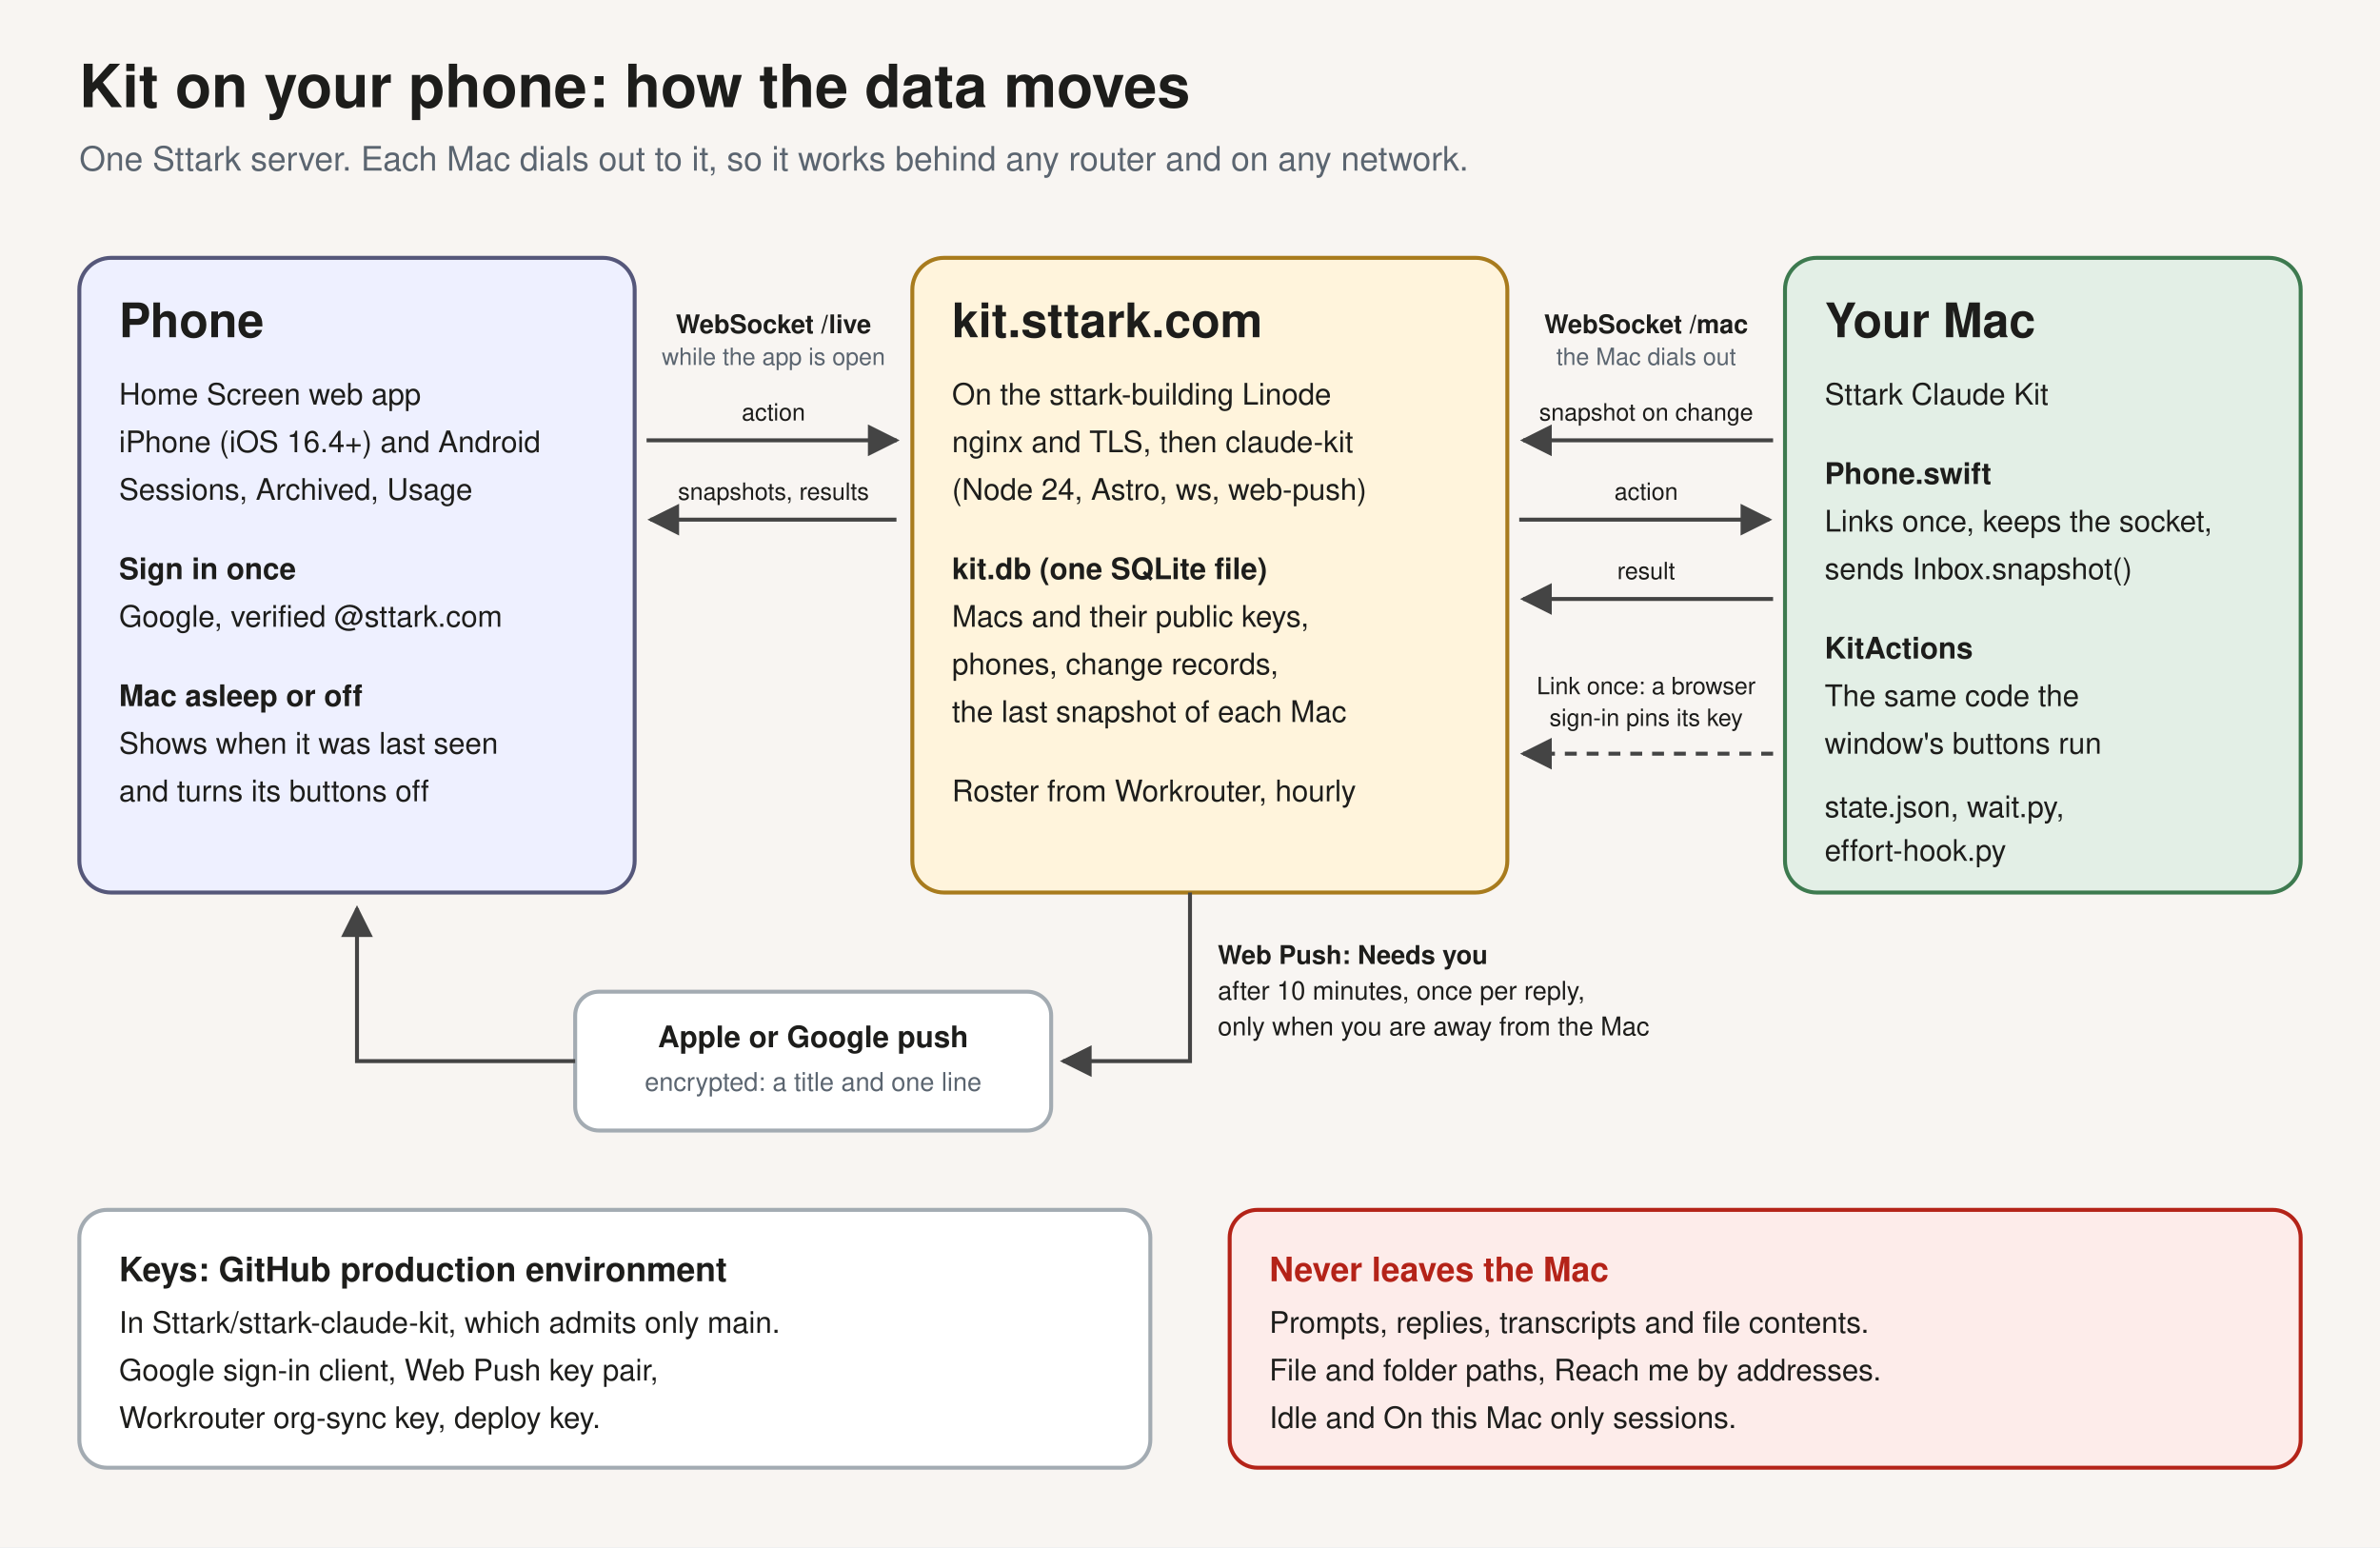
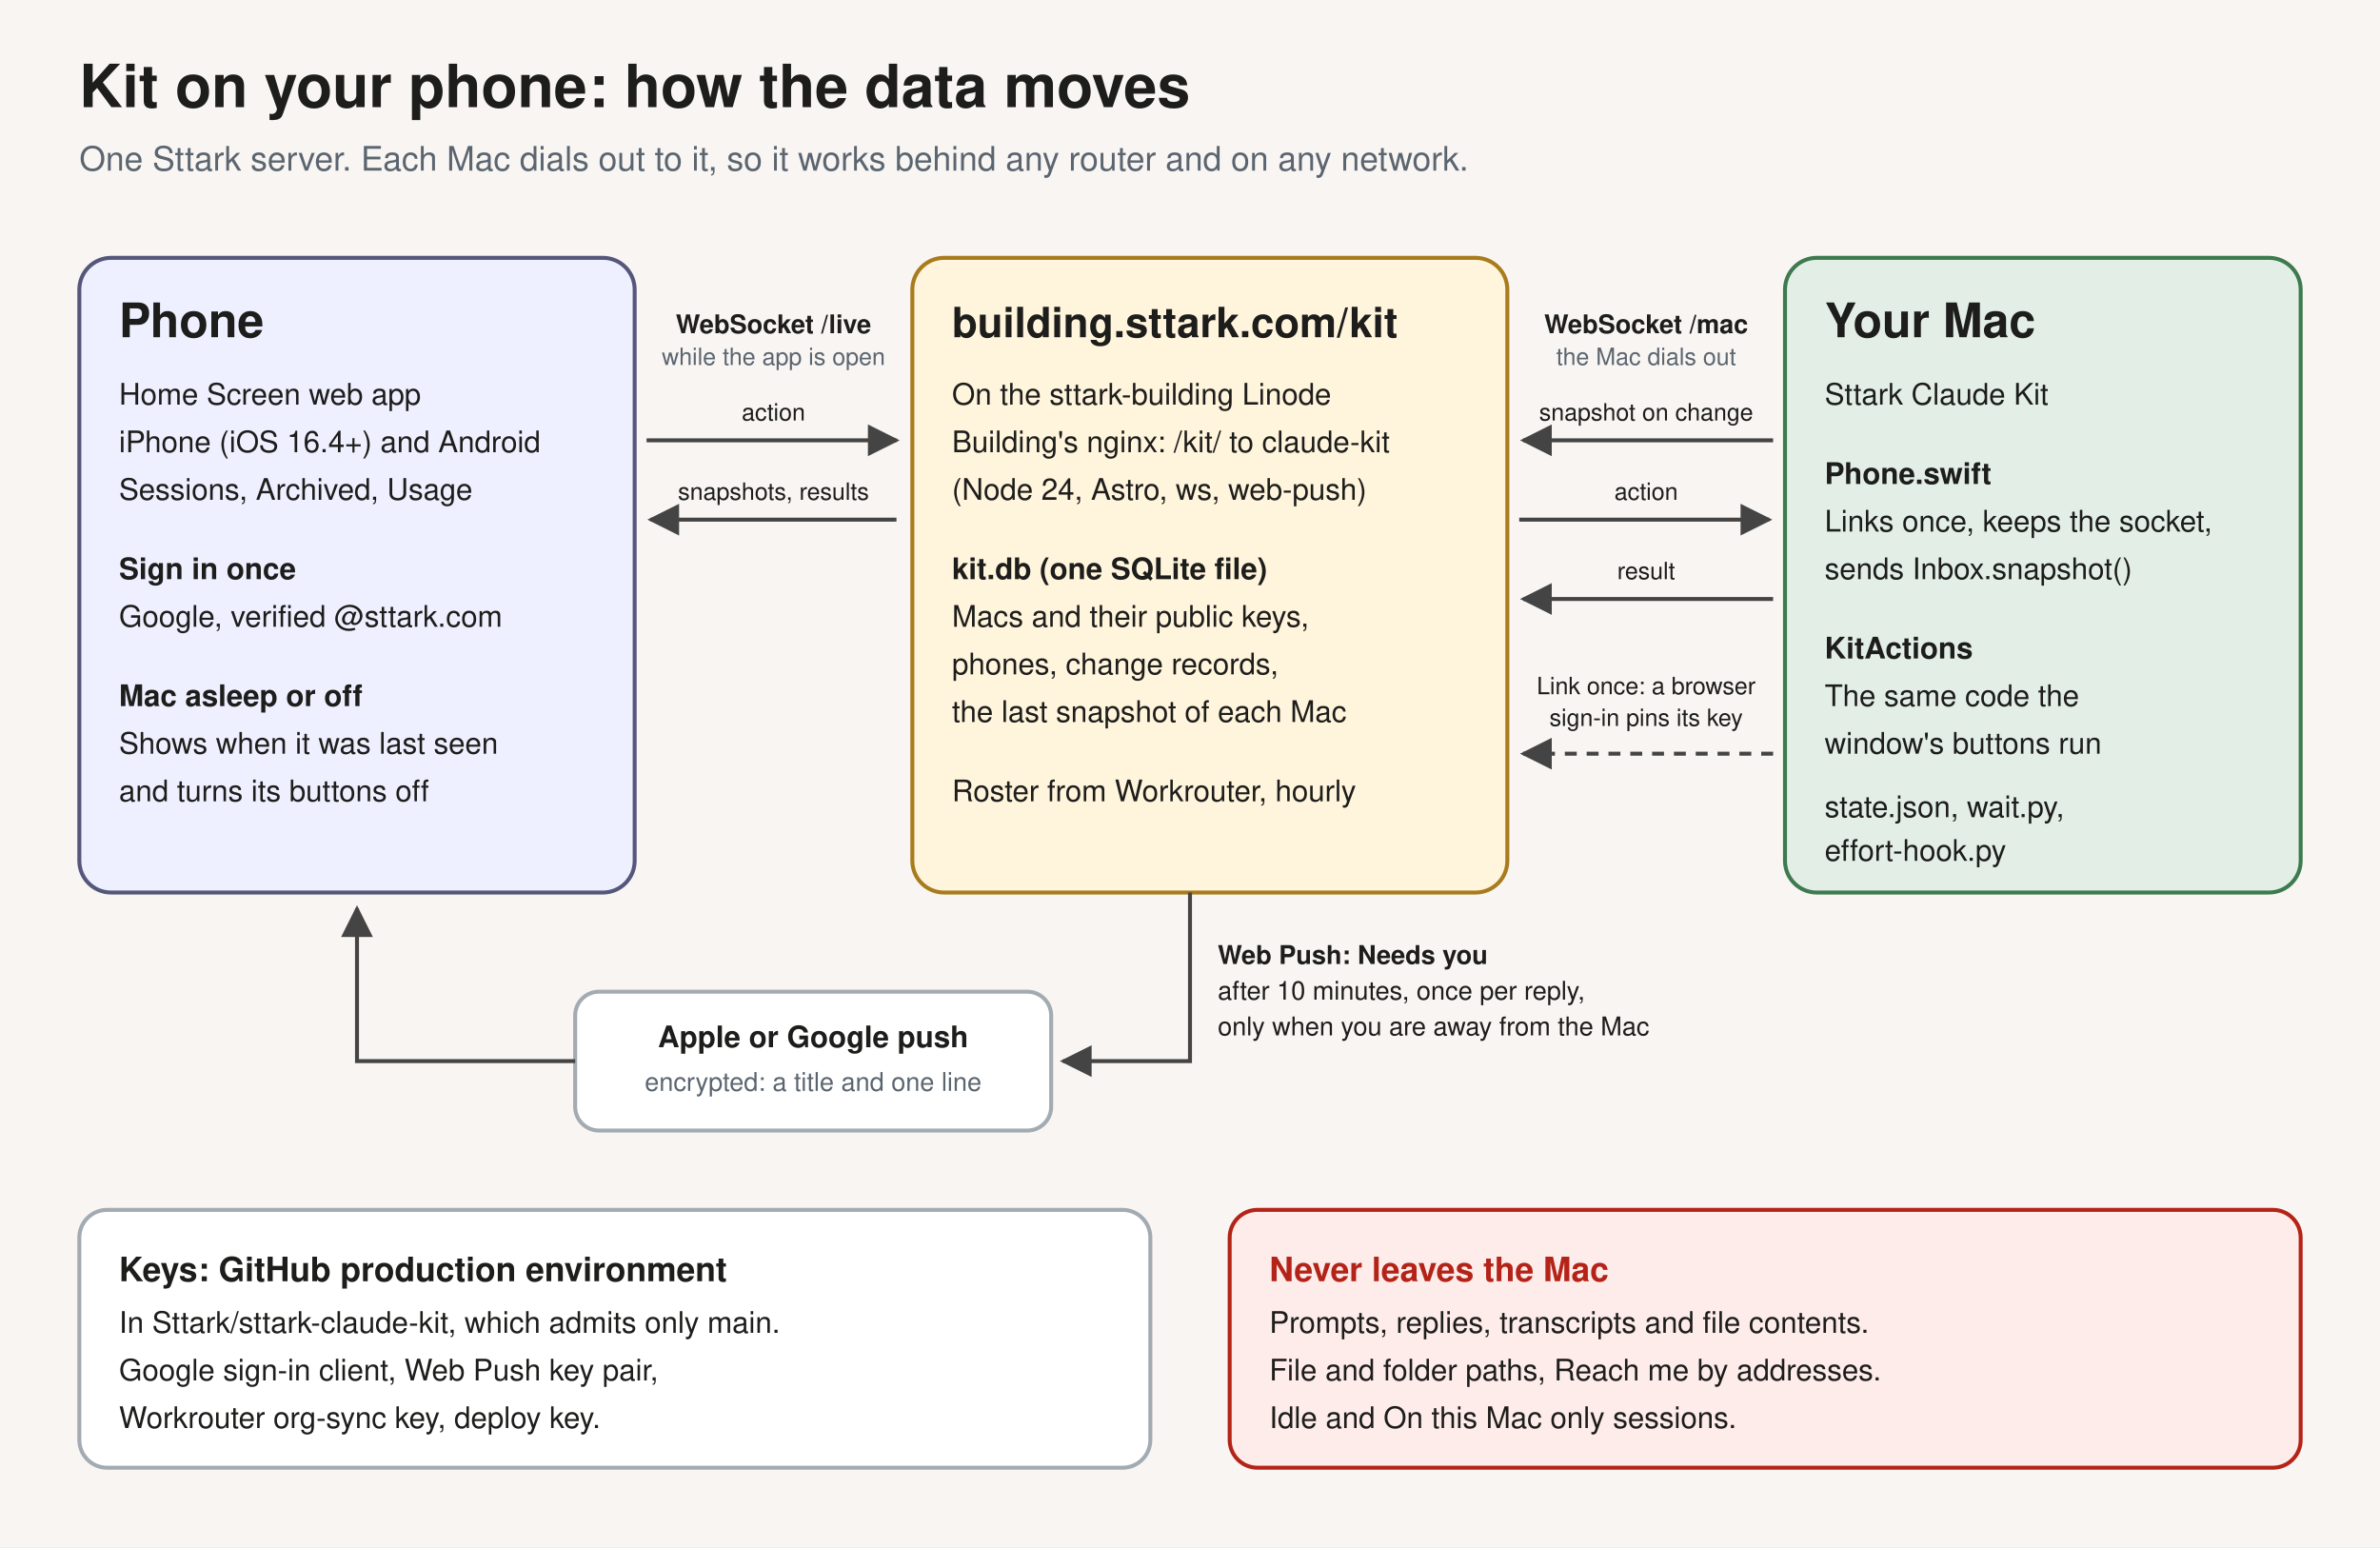
<svg xmlns="http://www.w3.org/2000/svg" width="1200" height="780" viewBox="0 0 1200 780" font-family="Helvetica Neue, Helvetica, Arial, sans-serif">
  <defs>
    <marker id="a" viewBox="0 0 10 10" refX="9" refY="5" markerWidth="8" markerHeight="8" orient="auto-start-reverse">
      <path d="M0,0 L10,5 L0,10 z" fill="#444" />
    </marker>
  </defs>
  <rect width="1200" height="780" fill="#f8f5f2" />
  <text x="40" y="54" font-size="30" font-weight="700" fill="#1d1d1b">Kit on your phone: how the data moves</text>
  <text x="40" y="86" font-size="17" fill="#5b6570">One Sttark server. Each Mac dials out to it, so it works behind any router and on any network.</text>
  <g transform="translate(40,130)">
    <rect width="280" height="320" rx="16" fill="#eef0ff" stroke="#55577a" stroke-width="2" />
    <text x="20" y="40" font-size="24" font-weight="700" fill="#1d1d1b">Phone</text>
    <text x="20" y="74" font-size="15" fill="#1d1d1b">Home Screen web app</text>
    <text x="20" y="98" font-size="15" fill="#1d1d1b">iPhone (iOS 16.4+) and Android</text>
    <text x="20" y="122" font-size="15" fill="#1d1d1b">Sessions, Archived, Usage</text>
    <text x="20" y="162" font-size="15" font-weight="600" fill="#1d1d1b">Sign in once</text>
    <text x="20" y="186" font-size="15" fill="#1d1d1b">Google, verified @sttark.com</text>
    <text x="20" y="226" font-size="15" font-weight="600" fill="#1d1d1b">Mac asleep or off</text>
    <text x="20" y="250" font-size="15" fill="#1d1d1b">Shows when it was last seen</text>
    <text x="20" y="274" font-size="15" fill="#1d1d1b">and turns its buttons off</text>
  </g>
  <g transform="translate(460,130)">
    <rect width="300" height="320" rx="16" fill="#fff4dc" stroke="#a87b1d" stroke-width="2" />
-     <text x="20" y="40" font-size="24" font-weight="700" fill="#1d1d1b">kit.sttark.com</text>
+     <text x="20" y="40" font-size="21" font-weight="700" fill="#1d1d1b">building.sttark.com/kit</text>
    <text x="20" y="74" font-size="15" fill="#1d1d1b">On the sttark-building Linode</text>
-     <text x="20" y="98" font-size="15" fill="#1d1d1b">nginx and TLS, then claude-kit</text>
+     <text x="20" y="98" font-size="15" fill="#1d1d1b">Building's nginx: /kit/ to claude-kit</text>
    <text x="20" y="122" font-size="15" fill="#1d1d1b">(Node 24, Astro, ws, web-push)</text>
    <text x="20" y="162" font-size="15" font-weight="600" fill="#1d1d1b">kit.db (one SQLite file)</text>
    <text x="20" y="186" font-size="15" fill="#1d1d1b">Macs and their public keys,</text>
    <text x="20" y="210" font-size="15" fill="#1d1d1b">phones, change records,</text>
    <text x="20" y="234" font-size="15" fill="#1d1d1b">the last snapshot of each Mac</text>
    <text x="20" y="274" font-size="15" fill="#1d1d1b">Roster from Workrouter, hourly</text>
  </g>
  <g transform="translate(900,130)">
    <rect width="260" height="320" rx="16" fill="#e3efe6" stroke="#3d7a4f" stroke-width="2" />
    <text x="20" y="40" font-size="24" font-weight="700" fill="#1d1d1b">Your Mac</text>
    <text x="20" y="74" font-size="15" fill="#1d1d1b">Sttark Claude Kit</text>
    <text x="20" y="114" font-size="15" font-weight="600" fill="#1d1d1b">Phone.swift</text>
    <text x="20" y="138" font-size="15" fill="#1d1d1b">Links once, keeps the socket,</text>
    <text x="20" y="162" font-size="15" fill="#1d1d1b">sends Inbox.snapshot()</text>
    <text x="20" y="202" font-size="15" font-weight="600" fill="#1d1d1b">KitActions</text>
    <text x="20" y="226" font-size="15" fill="#1d1d1b">The same code the</text>
    <text x="20" y="250" font-size="15" fill="#1d1d1b">window's buttons run</text>
    <text x="20" y="282" font-size="15" fill="#1d1d1b">state.json, wait.py,</text>
    <text x="20" y="304" font-size="15" fill="#1d1d1b">effort-hook.py</text>
  </g>
  <text x="390" y="168" font-size="13" font-weight="700" fill="#1d1d1b" text-anchor="middle">WebSocket /live</text>
  <text x="390" y="184" font-size="12" fill="#5b6570" text-anchor="middle">while the app is open</text>
  <text x="390" y="212" font-size="12" fill="#1d1d1b" text-anchor="middle">action</text>
  <line x1="326" y1="222" x2="452" y2="222" stroke="#444" stroke-width="2" marker-end="url(#a)" />
  <text x="390" y="252" font-size="12" fill="#1d1d1b" text-anchor="middle">snapshots, results</text>
  <line x1="452" y1="262" x2="328" y2="262" stroke="#444" stroke-width="2" marker-end="url(#a)" />
  <text x="830" y="168" font-size="13" font-weight="700" fill="#1d1d1b" text-anchor="middle">WebSocket /mac</text>
  <text x="830" y="184" font-size="12" fill="#5b6570" text-anchor="middle">the Mac dials out</text>
  <text x="830" y="212" font-size="12" fill="#1d1d1b" text-anchor="middle">snapshot on change</text>
  <line x1="894" y1="222" x2="768" y2="222" stroke="#444" stroke-width="2" marker-end="url(#a)" />
  <text x="830" y="252" font-size="12" fill="#1d1d1b" text-anchor="middle">action</text>
  <line x1="766" y1="262" x2="892" y2="262" stroke="#444" stroke-width="2" marker-end="url(#a)" />
  <text x="830" y="292" font-size="12" fill="#1d1d1b" text-anchor="middle">result</text>
  <line x1="894" y1="302" x2="768" y2="302" stroke="#444" stroke-width="2" marker-end="url(#a)" />
  <text x="830" y="350" font-size="12" fill="#1d1d1b" text-anchor="middle">Link once: a browser</text>
  <text x="830" y="366" font-size="12" fill="#1d1d1b" text-anchor="middle">sign-in pins its key</text>
  <line x1="894" y1="380" x2="768" y2="380" stroke="#444" stroke-width="2" stroke-dasharray="6 5" marker-end="url(#a)" />
  <rect x="290" y="500" width="240" height="70" rx="12" fill="#ffffff" stroke="#a3abb2" stroke-width="2" />
  <text x="410" y="528" font-size="15" font-weight="700" fill="#1d1d1b" text-anchor="middle">Apple or Google push</text>
  <text x="410" y="550" font-size="13" fill="#5b6570" text-anchor="middle">encrypted: a title and one line</text>
  <polyline points="600,450 600,535 536,535" fill="none" stroke="#444" stroke-width="2" marker-end="url(#a)" />
  <polyline points="290,535 180,535 180,458" fill="none" stroke="#444" stroke-width="2" marker-end="url(#a)" />
  <text x="614" y="486" font-size="13" font-weight="700" fill="#1d1d1b">Web Push: Needs you</text>
  <text x="614" y="504" font-size="13" fill="#1d1d1b">after 10 minutes, once per reply,</text>
  <text x="614" y="522" font-size="13" fill="#1d1d1b">only when you are away from the Mac</text>
  <g transform="translate(40,610)">
    <rect width="540" height="130" rx="14" fill="#ffffff" stroke="#a3abb2" stroke-width="2" />
    <text x="20" y="36" font-size="17" font-weight="700" fill="#1d1d1b">Keys: GitHub production environment</text>
    <text x="20" y="62" font-size="15" fill="#1d1d1b">In Sttark/sttark-claude-kit, which admits only main.</text>
    <text x="20" y="86" font-size="15" fill="#1d1d1b">Google sign-in client, Web Push key pair,</text>
    <text x="20" y="110" font-size="15" fill="#1d1d1b">Workrouter org-sync key, deploy key.</text>
  </g>
  <g transform="translate(620,610)">
    <rect width="540" height="130" rx="14" fill="#fdecea" stroke="#b42318" stroke-width="2" />
    <text x="20" y="36" font-size="17" font-weight="700" fill="#b42318">Never leaves the Mac</text>
    <text x="20" y="62" font-size="15" fill="#1d1d1b">Prompts, replies, transcripts and file contents.</text>
    <text x="20" y="86" font-size="15" fill="#1d1d1b">File and folder paths, Reach me by addresses.</text>
    <text x="20" y="110" font-size="15" fill="#1d1d1b">Idle and On this Mac only sessions.</text>
  </g>
</svg>
